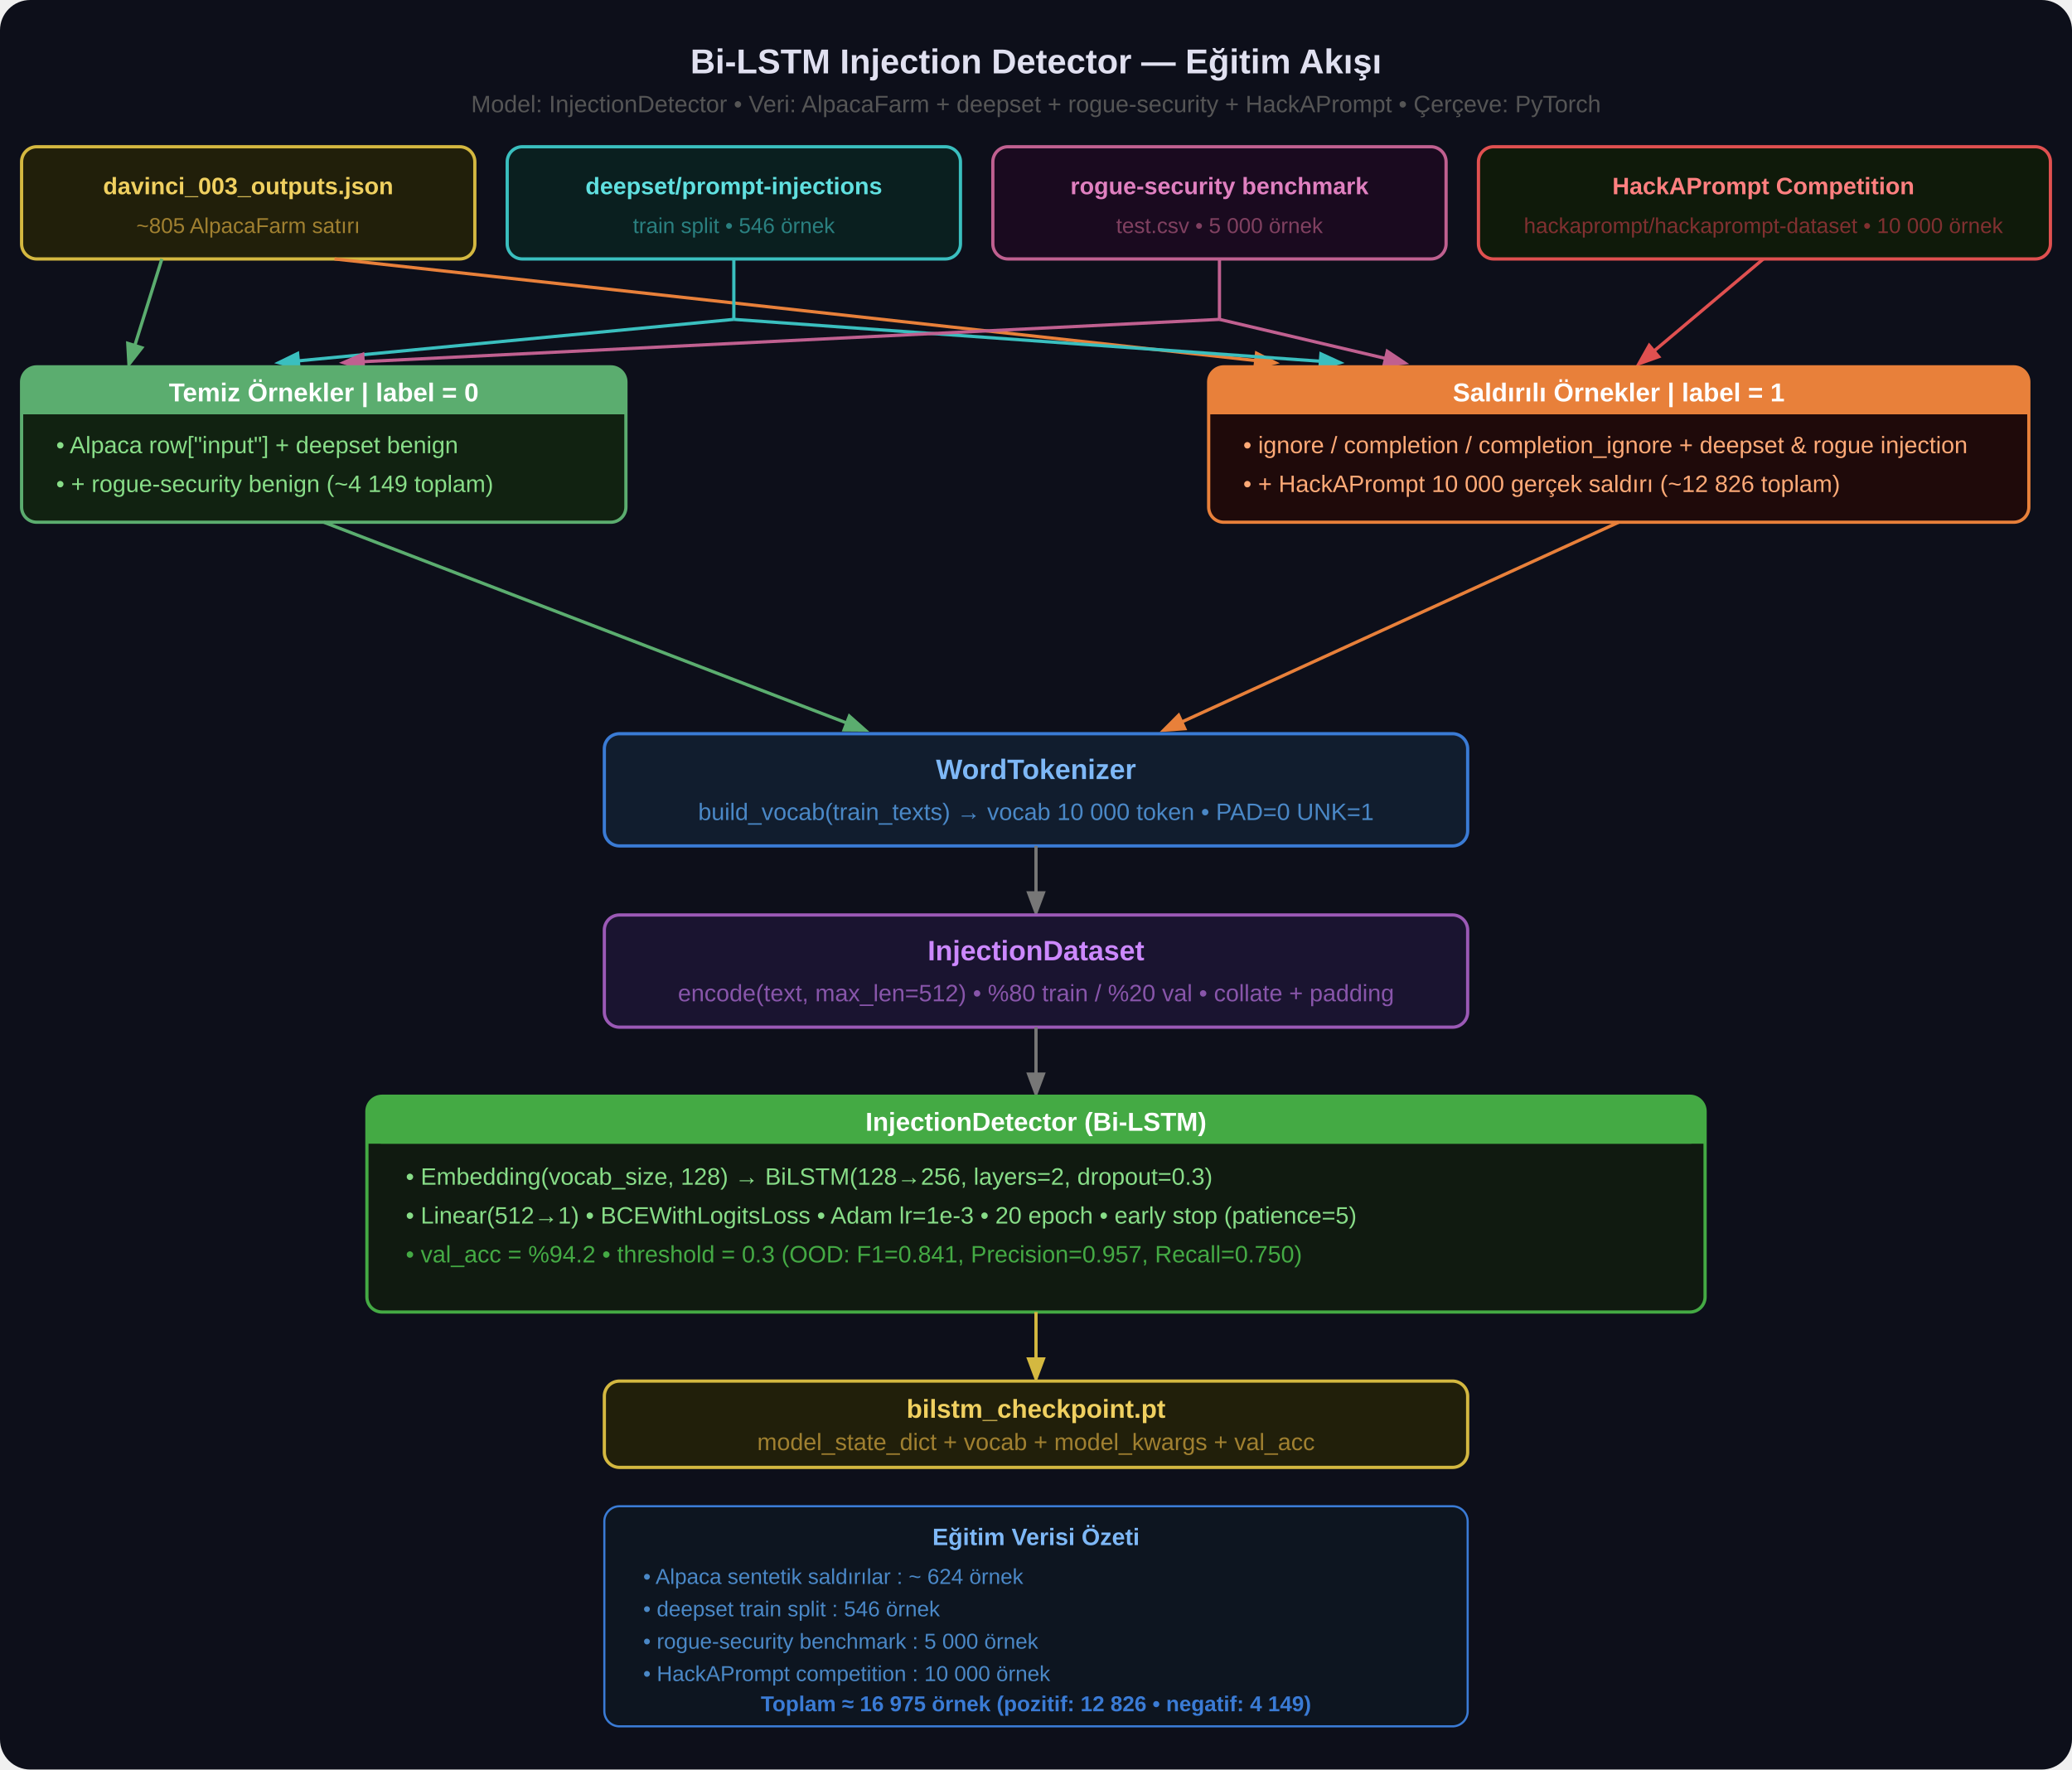
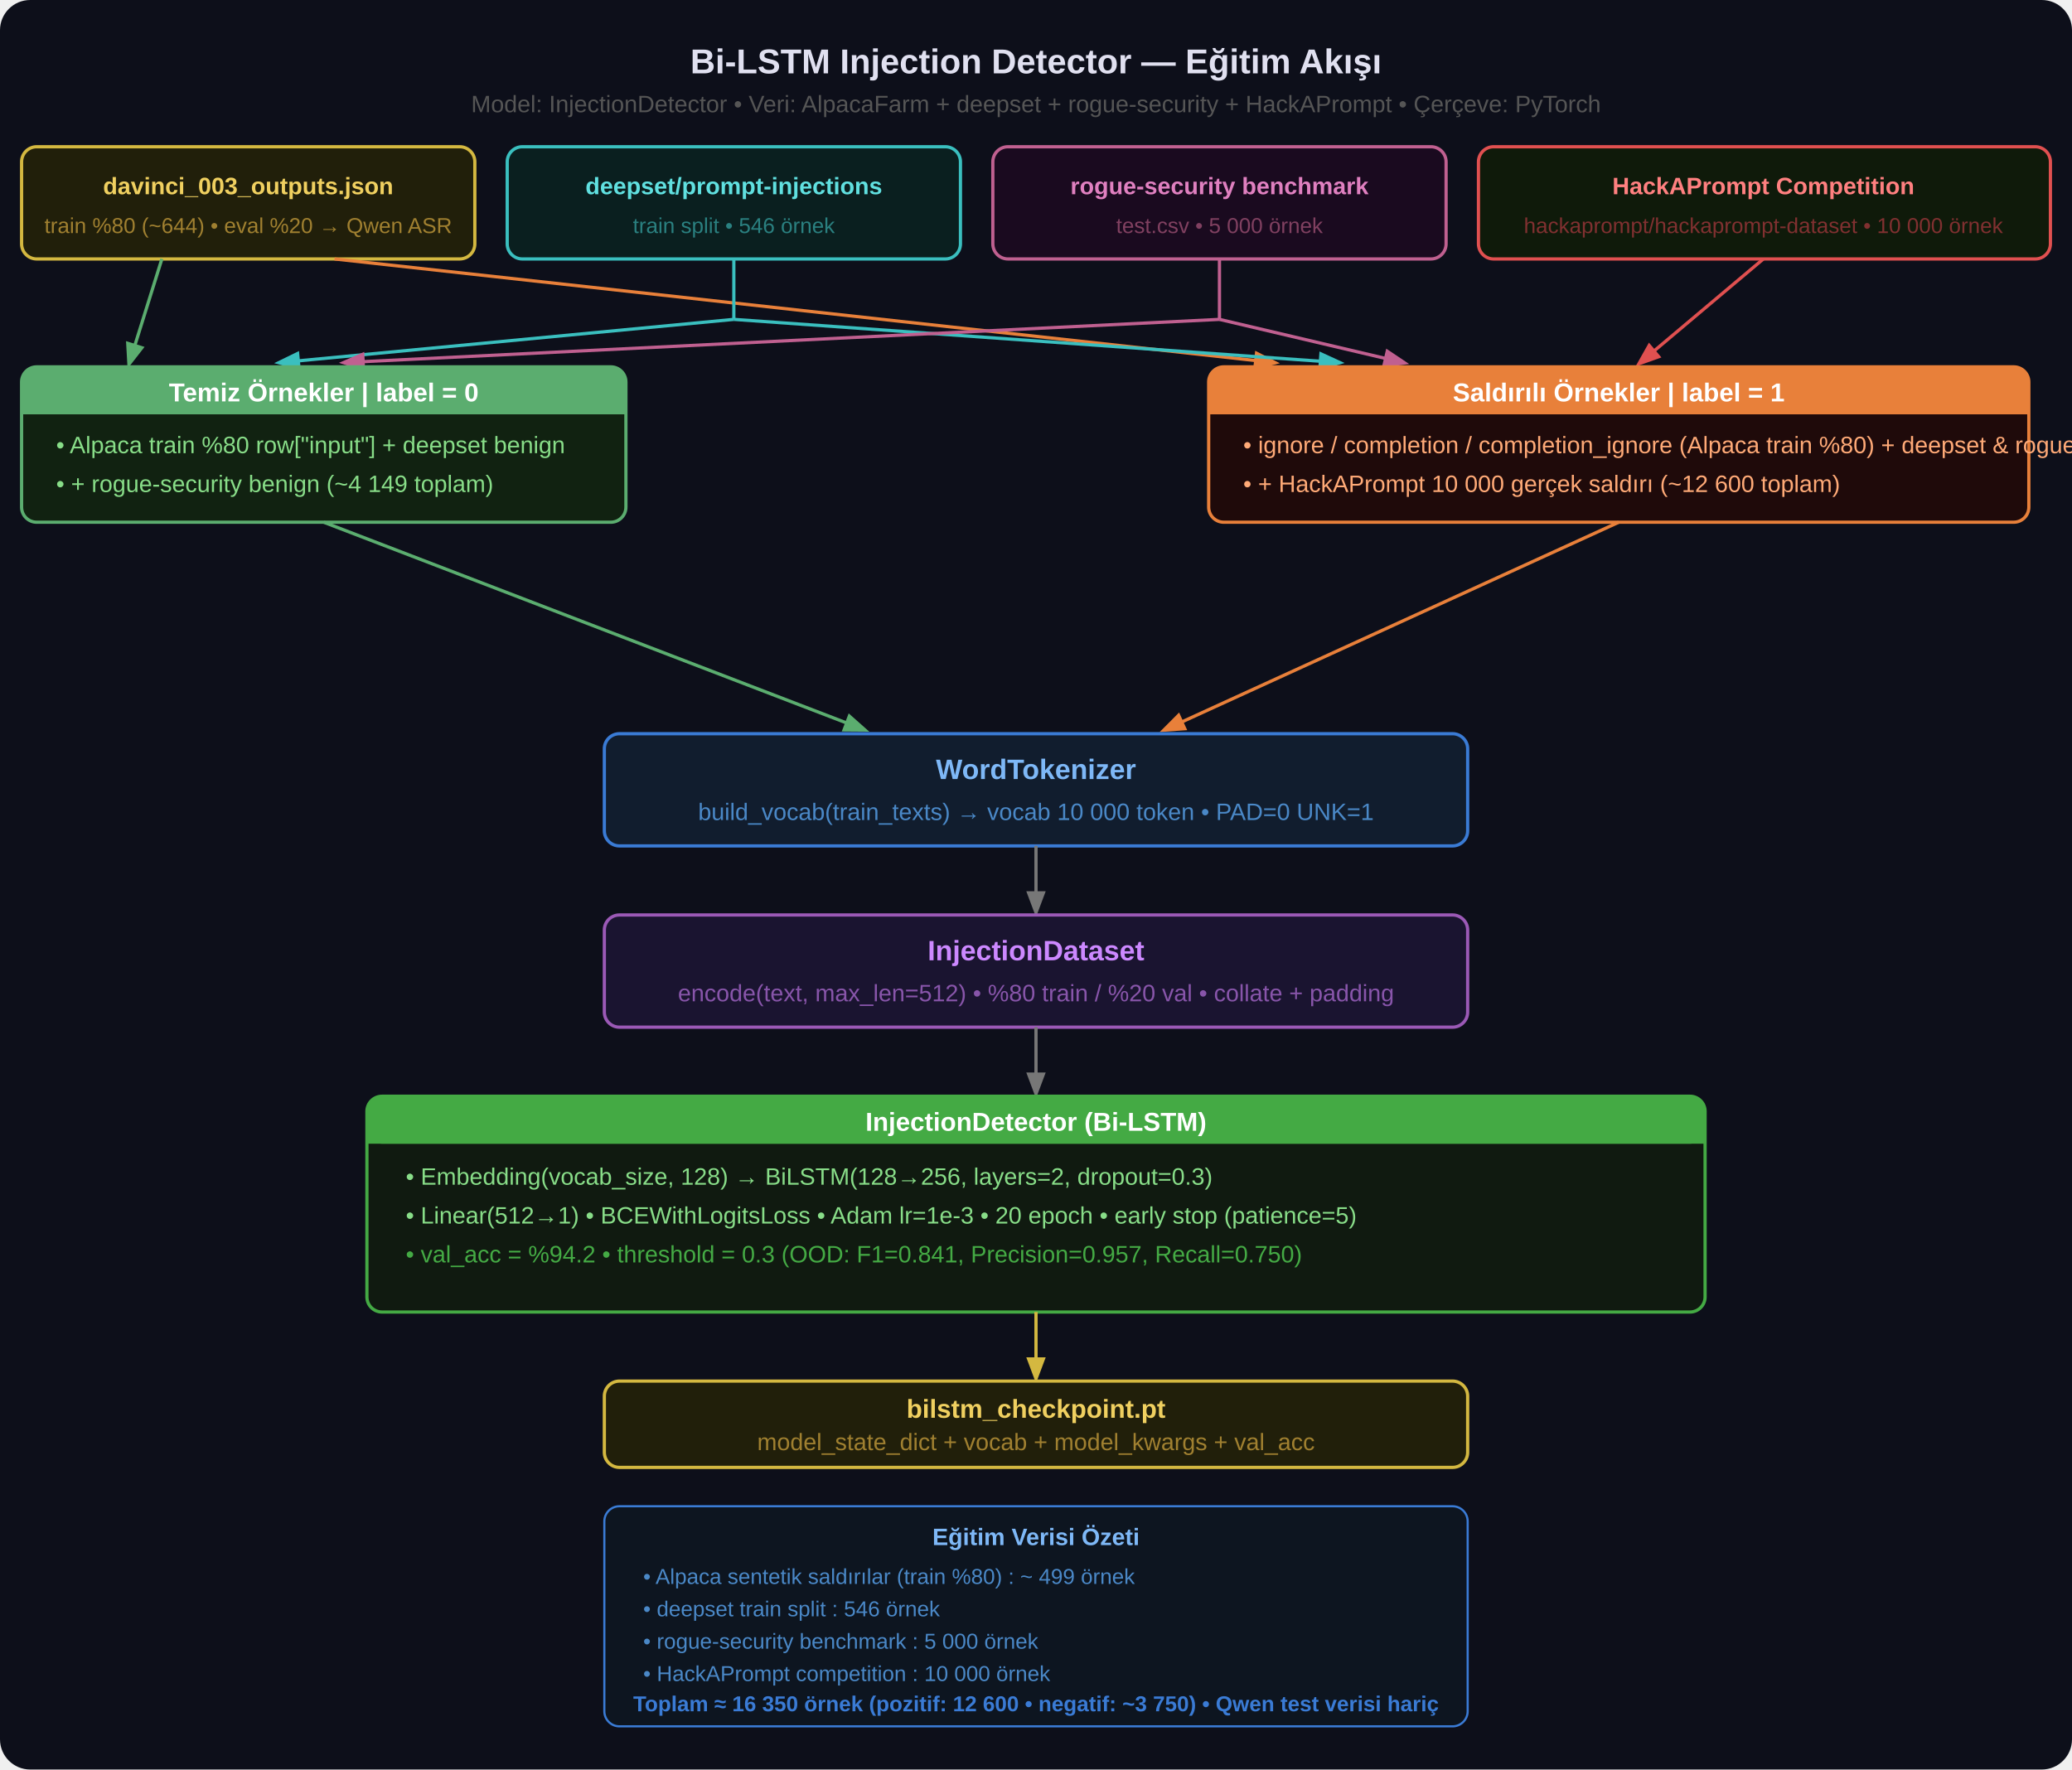
<svg xmlns="http://www.w3.org/2000/svg" viewBox="0 0 960 820" font-family="'Segoe UI', Arial, sans-serif">
  <defs>
    <marker id="aBlue" markerWidth="8" markerHeight="8" refX="6" refY="3" orient="auto">
      <path d="M0,0 L0,6 L8,3 z" fill="#3A7BD5" />
    </marker>
    <marker id="aGreen" markerWidth="8" markerHeight="8" refX="6" refY="3" orient="auto">
      <path d="M0,0 L0,6 L8,3 z" fill="#5BAD6F" />
    </marker>
    <marker id="aGray" markerWidth="8" markerHeight="8" refX="6" refY="3" orient="auto">
      <path d="M0,0 L0,6 L8,3 z" fill="#777" />
    </marker>
    <marker id="aOrange" markerWidth="8" markerHeight="8" refX="6" refY="3" orient="auto">
      <path d="M0,0 L0,6 L8,3 z" fill="#E8803A" />
    </marker>
    <marker id="aGold" markerWidth="8" markerHeight="8" refX="6" refY="3" orient="auto">
      <path d="M0,0 L0,6 L8,3 z" fill="#D4B840" />
    </marker>
    <marker id="aCyan" markerWidth="8" markerHeight="8" refX="6" refY="3" orient="auto">
      <path d="M0,0 L0,6 L8,3 z" fill="#3ABFBF" />
    </marker>
    <marker id="aPink" markerWidth="8" markerHeight="8" refX="6" refY="3" orient="auto">
      <path d="M0,0 L0,6 L8,3 z" fill="#C06090" />
    </marker>
    <marker id="aRed" markerWidth="8" markerHeight="8" refX="6" refY="3" orient="auto">
      <path d="M0,0 L0,6 L8,3 z" fill="#E05050" />
    </marker>
  </defs>
  <rect width="960" height="820" fill="#0d0f1a" rx="14" />
  <text x="480" y="34" text-anchor="middle" fill="#E0E0F0" font-size="16" font-weight="bold">Bi-LSTM Injection Detector — Eğitim Akışı</text>
  <text x="480" y="52" text-anchor="middle" fill="#555" font-size="11">Model: InjectionDetector  •  Veri: AlpacaFarm + deepset + rogue-security + HackAPrompt  •  Çerçeve: PyTorch</text>
  <rect x="10" y="68" width="210" height="52" rx="7" fill="#211f0a" stroke="#D4B840" stroke-width="1.5" />
  <text x="115" y="90" text-anchor="middle" fill="#F0D060" font-size="11" font-weight="bold">davinci_003_outputs.json</text>
-   <text x="115" y="108" text-anchor="middle" fill="#A08030" font-size="10">~805 AlpacaFarm satırı</text>
+   <text x="115" y="108" text-anchor="middle" fill="#A08030" font-size="10">train %80 (~644)  •  eval %20 → Qwen ASR</text>
  <rect x="235" y="68" width="210" height="52" rx="7" fill="#0a1f1f" stroke="#3ABFBF" stroke-width="1.5" />
  <text x="340" y="90" text-anchor="middle" fill="#60E0E0" font-size="11" font-weight="bold">deepset/prompt-injections</text>
  <text x="340" y="108" text-anchor="middle" fill="#2A8080" font-size="10">train split  •  546 örnek</text>
  <rect x="460" y="68" width="210" height="52" rx="7" fill="#1a0a1f" stroke="#C06090" stroke-width="1.5" />
  <text x="565" y="90" text-anchor="middle" fill="#E080C0" font-size="11" font-weight="bold">rogue-security benchmark</text>
  <text x="565" y="108" text-anchor="middle" fill="#804060" font-size="10">test.csv  •  5 000 örnek</text>
  <rect x="685" y="68" width="265" height="52" rx="7" fill="#0f1a0a" stroke="#E05050" stroke-width="1.5" />
  <text x="817" y="90" text-anchor="middle" fill="#FF8080" font-size="11" font-weight="bold">HackAPrompt Competition</text>
  <text x="817" y="108" text-anchor="middle" fill="#803030" font-size="10">hackaprompt/hackaprompt-dataset  •  10 000 örnek</text>
  <line x1="75" y1="120" x2="60" y2="168" stroke="#5BAD6F" stroke-width="1.5" marker-end="url(#aGreen)" />
  <line x1="155" y1="120" x2="590" y2="168" stroke="#E8803A" stroke-width="1.5" marker-end="url(#aOrange)" />
  <line x1="340" y1="120" x2="340" y2="148" stroke="#3ABFBF" stroke-width="1.5" />
  <line x1="340" y1="148" x2="130" y2="168" stroke="#3ABFBF" stroke-width="1.5" marker-end="url(#aCyan)" />
  <line x1="340" y1="148" x2="620" y2="168" stroke="#3ABFBF" stroke-width="1.5" marker-end="url(#aCyan)" />
  <line x1="565" y1="120" x2="565" y2="148" stroke="#C06090" stroke-width="1.5" />
  <line x1="565" y1="148" x2="160" y2="168" stroke="#C06090" stroke-width="1.5" marker-end="url(#aPink)" />
  <line x1="565" y1="148" x2="650" y2="168" stroke="#C06090" stroke-width="1.5" marker-end="url(#aPink)" />
  <line x1="817" y1="120" x2="760" y2="168" stroke="#E05050" stroke-width="1.5" marker-end="url(#aRed)" />
  <rect x="10" y="170" width="280" height="72" rx="7" fill="#112211" stroke="#5BAD6F" stroke-width="1.5" />
  <rect x="10" y="170" width="280" height="22" rx="7" fill="#5BAD6F" />
  <rect x="10" y="184" width="280" height="8" fill="#5BAD6F" />
  <text x="150" y="186" text-anchor="middle" fill="white" font-size="12" font-weight="bold">Temiz Örnekler  |  label = 0</text>
-   <text x="26" y="210" fill="#88DD88" font-size="11">• Alpaca row["input"] + deepset benign</text>
+   <text x="26" y="210" fill="#88DD88" font-size="11">• Alpaca train %80 row["input"] + deepset benign</text>
  <text x="26" y="228" fill="#88DD88" font-size="11">• + rogue-security benign  (~4 149 toplam)</text>
  <rect x="560" y="170" width="380" height="72" rx="7" fill="#1f0a0a" stroke="#E8803A" stroke-width="1.5" />
  <rect x="560" y="170" width="380" height="22" rx="7" fill="#E8803A" />
  <rect x="560" y="184" width="380" height="8" fill="#E8803A" />
  <text x="750" y="186" text-anchor="middle" fill="white" font-size="12" font-weight="bold">Saldırılı Örnekler  |  label = 1</text>
-   <text x="576" y="210" fill="#FFAA77" font-size="11">• ignore / completion / completion_ignore + deepset &amp; rogue injection</text>
-   <text x="576" y="228" fill="#FFAA77" font-size="11">• + HackAPrompt 10 000 gerçek saldırı  (~12 826 toplam)</text>
+   <text x="576" y="210" fill="#FFAA77" font-size="11">• ignore / completion / completion_ignore (Alpaca train %80) + deepset &amp; rogue injection</text>
+   <text x="576" y="228" fill="#FFAA77" font-size="11">• + HackAPrompt 10 000 gerçek saldırı  (~12 600 toplam)</text>
  <line x1="150" y1="242" x2="400" y2="338" stroke="#5BAD6F" stroke-width="1.5" marker-end="url(#aGreen)" />
  <line x1="750" y1="242" x2="540" y2="338" stroke="#E8803A" stroke-width="1.5" marker-end="url(#aOrange)" />
  <rect x="280" y="340" width="400" height="52" rx="7" fill="#111d2e" stroke="#3A7BD5" stroke-width="1.5" />
  <text x="480" y="361" text-anchor="middle" fill="#7EB8F7" font-size="13" font-weight="bold">WordTokenizer</text>
  <text x="480" y="380" text-anchor="middle" fill="#4A88C7" font-size="11">build_vocab(train_texts)  →  vocab 10 000 token  •  PAD=0  UNK=1</text>
  <line x1="480" y1="392" x2="480" y2="422" stroke="#777" stroke-width="1.5" marker-end="url(#aGray)" />
  <rect x="280" y="424" width="400" height="52" rx="7" fill="#1a1430" stroke="#9B59B6" stroke-width="1.5" />
  <text x="480" y="445" text-anchor="middle" fill="#CC88FF" font-size="13" font-weight="bold">InjectionDataset</text>
  <text x="480" y="464" text-anchor="middle" fill="#8855AA" font-size="11">encode(text, max_len=512)  •  %80 train  /  %20 val  •  collate + padding</text>
  <line x1="480" y1="476" x2="480" y2="506" stroke="#777" stroke-width="1.5" marker-end="url(#aGray)" />
  <rect x="170" y="508" width="620" height="100" rx="7" fill="#101a10" stroke="#44AA44" stroke-width="1.5" />
  <rect x="170" y="508" width="620" height="22" rx="7" fill="#44AA44" />
  <rect x="170" y="522" width="620" height="8" fill="#44AA44" />
  <text x="480" y="524" text-anchor="middle" fill="white" font-size="12" font-weight="bold">InjectionDetector  (Bi-LSTM)</text>
  <text x="188" y="549" fill="#88DD88" font-size="11">• Embedding(vocab_size, 128)  →  BiLSTM(128→256, layers=2, dropout=0.3)</text>
  <text x="188" y="567" fill="#88DD88" font-size="11">• Linear(512→1)  •  BCEWithLogitsLoss  •  Adam lr=1e-3  •  20 epoch  •  early stop (patience=5)</text>
  <text x="188" y="585" fill="#44AA44" font-size="11">• val_acc = %94.2  •  threshold = 0.3  (OOD: F1=0.841, Precision=0.957, Recall=0.750)</text>
  <line x1="480" y1="608" x2="480" y2="638" stroke="#D4B840" stroke-width="1.5" marker-end="url(#aGold)" />
  <rect x="280" y="640" width="400" height="40" rx="7" fill="#211f0a" stroke="#D4B840" stroke-width="1.5" />
  <text x="480" y="657" text-anchor="middle" fill="#F0D060" font-size="12" font-weight="bold">bilstm_checkpoint.pt</text>
  <text x="480" y="672" text-anchor="middle" fill="#A08030" font-size="11">model_state_dict  +  vocab  +  model_kwargs  +  val_acc</text>
  <rect x="280" y="698" width="400" height="102" rx="7" fill="#0d1520" stroke="#3A7BD5" stroke-width="1" />
  <text x="480" y="716" text-anchor="middle" fill="#7EB8F7" font-size="11" font-weight="bold">Eğitim Verisi Özeti</text>
-   <text x="298" y="734" fill="#4A88C7" font-size="10">• Alpaca sentetik saldırılar         :  ~  624 örnek</text>
+   <text x="298" y="734" fill="#4A88C7" font-size="10">• Alpaca sentetik saldırılar (train %80) :  ~  499 örnek</text>
  <text x="298" y="749" fill="#4A88C7" font-size="10">• deepset train split                 :    546 örnek</text>
  <text x="298" y="764" fill="#4A88C7" font-size="10">• rogue-security benchmark       :  5 000 örnek</text>
  <text x="298" y="779" fill="#4A88C7" font-size="10">• HackAPrompt competition       : 10 000 örnek</text>
-   <text x="480" y="793" text-anchor="middle" fill="#3A7BD5" font-size="10" font-weight="bold">Toplam  ≈  16 975 örnek  (pozitif: 12 826  •  negatif: 4 149)</text>
+   <text x="480" y="793" text-anchor="middle" fill="#3A7BD5" font-size="10" font-weight="bold">Toplam  ≈  16 350 örnek  (pozitif: 12 600  •  negatif: ~3 750)  •  Qwen test verisi hariç</text>
</svg>
